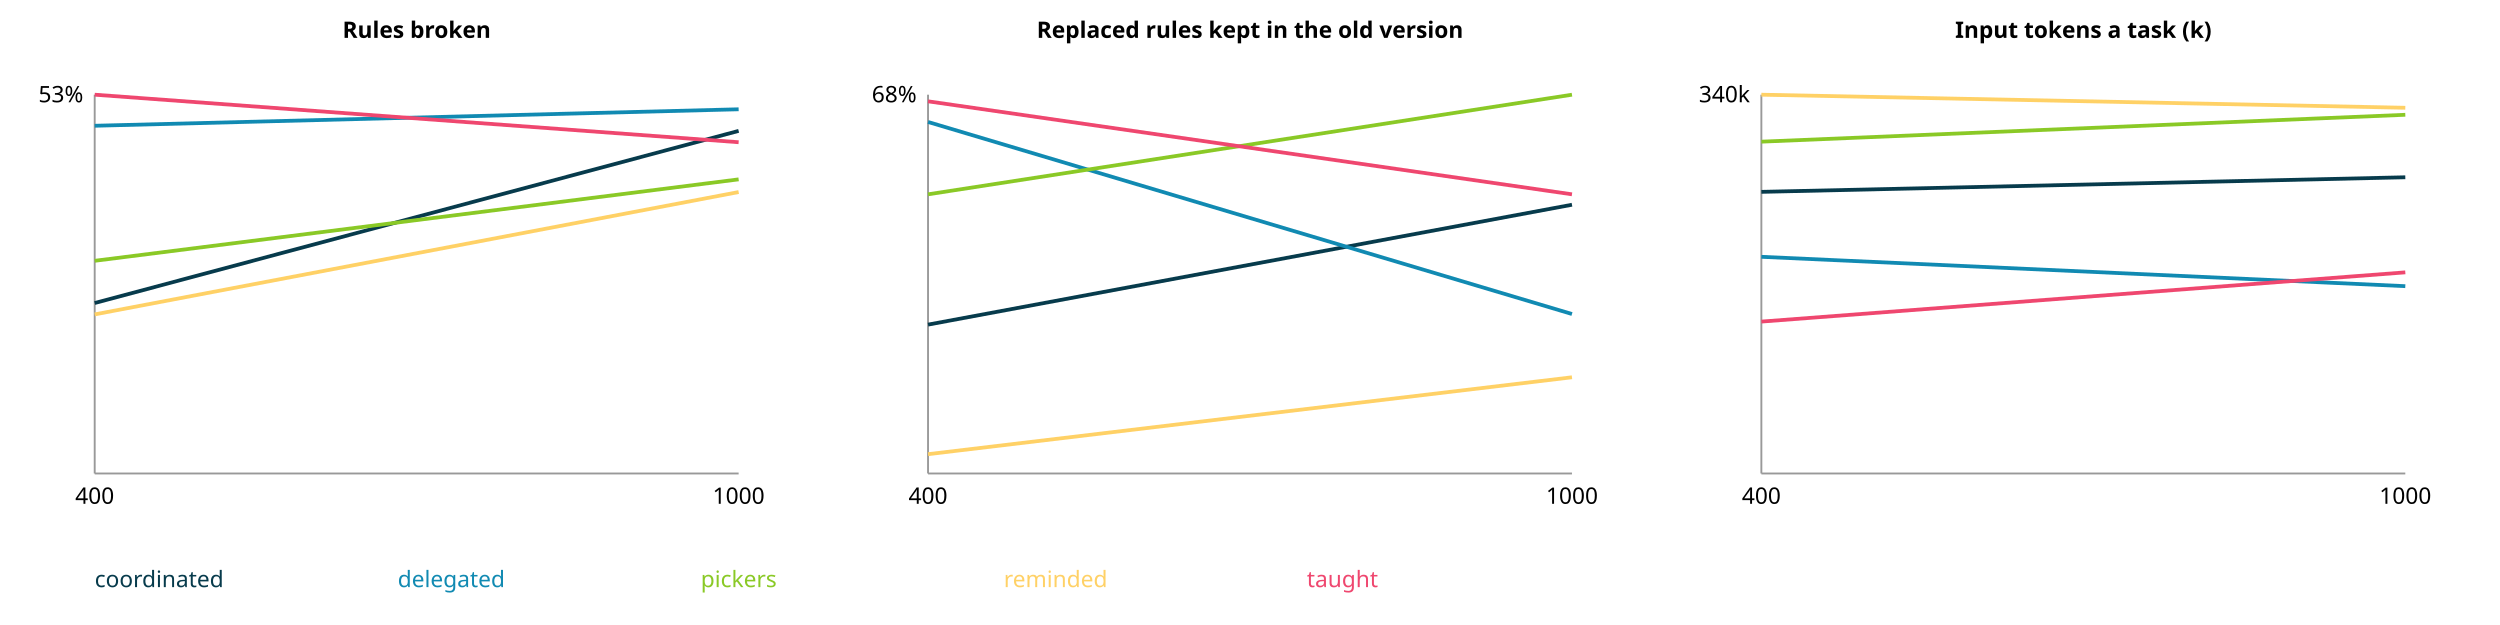
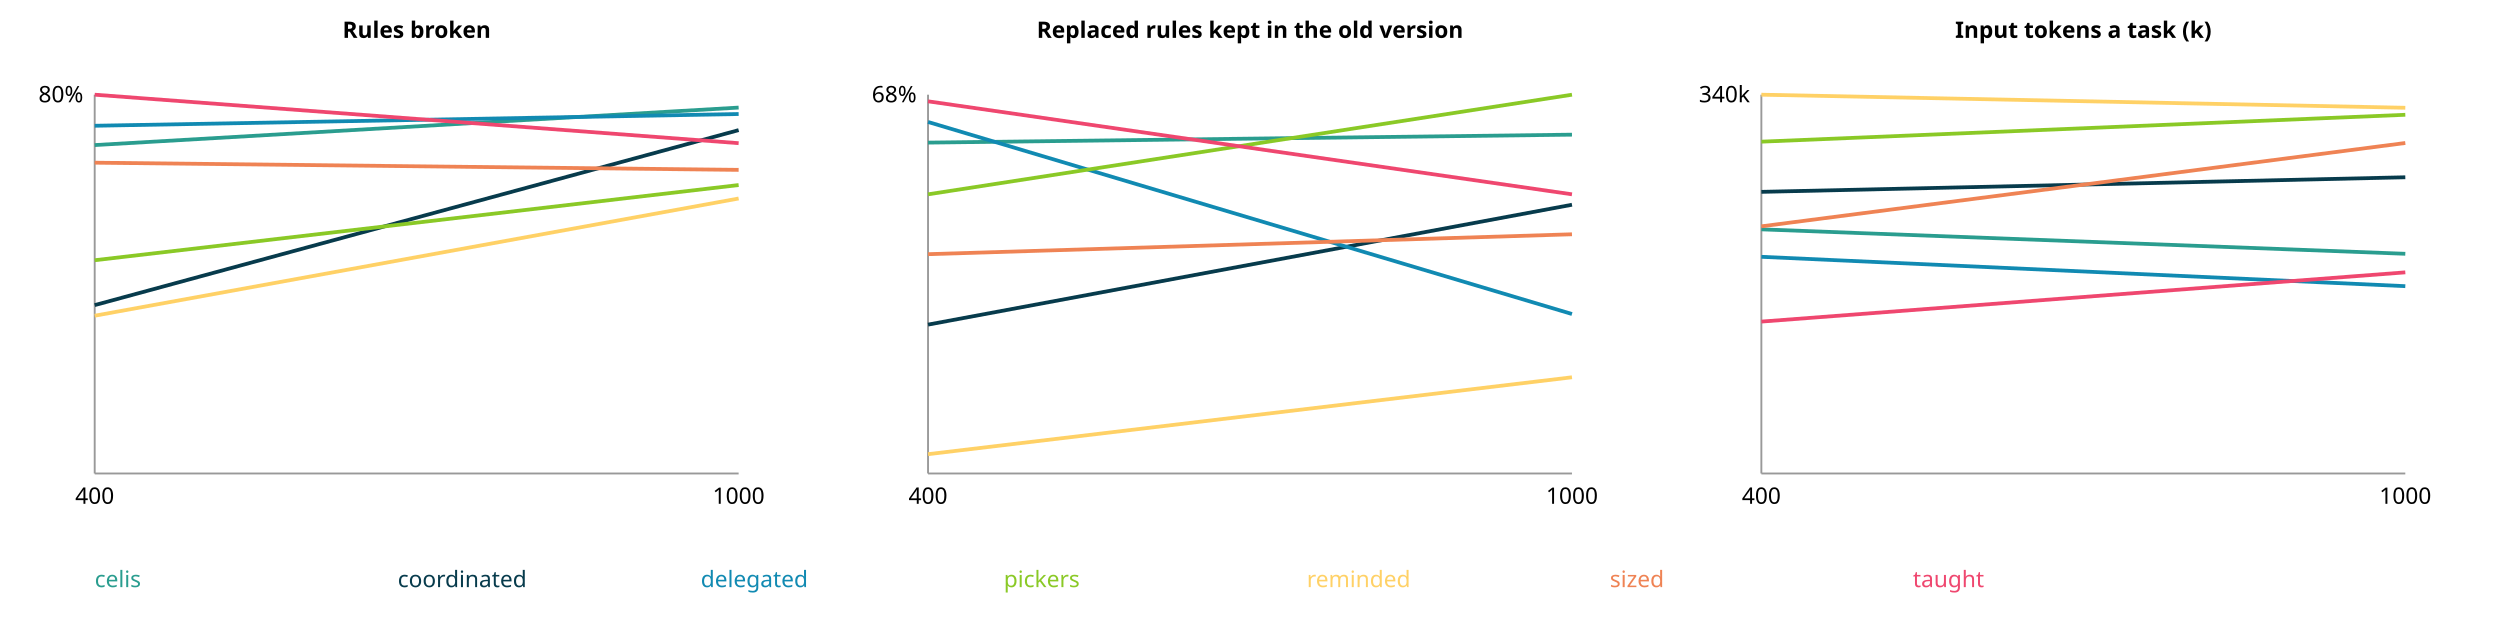
<svg xmlns="http://www.w3.org/2000/svg" width="1320" height="330" font-family="sans-serif" font-size="12">
  <rect width="100%" height="100%" fill="white" />
  <text x="220.0" y="20" text-anchor="middle" font-weight="bold">Rules broken</text>
  <line x1="50" y1="250" x2="390" y2="250" stroke="#999" />
  <line x1="50" y1="50" x2="50" y2="250" stroke="#999" />
-   <text x="44" y="54" text-anchor="end">53%</text>
+   <text x="44" y="54" text-anchor="end">80%</text>
  <text x="50.0" y="266" text-anchor="middle">400</text>
  <text x="390.0" y="266" text-anchor="middle">1000</text>
-   <polyline points="50.0,160.0 390.0,69.1" fill="none" stroke="#073b4c" stroke-width="2" />
-   <polyline points="50.0,66.4 390.0,57.7" fill="none" stroke="#118ab2" stroke-width="2" />
-   <polyline points="50.0,137.7 390.0,94.7" fill="none" stroke="#8ac926" stroke-width="2" />
-   <polyline points="50.0,166.0 390.0,101.4" fill="none" stroke="#ffd166" stroke-width="2" />
-   <polyline points="50.0,50.0 390.0,75.1" fill="none" stroke="#ef476f" stroke-width="2" />
+   <polyline points="50.0,76.6 390.0,56.8" fill="none" stroke="#2a9d8f" stroke-width="2" />
+   <polyline points="50.0,161.1 390.0,68.7" fill="none" stroke="#073b4c" stroke-width="2" />
+   <polyline points="50.0,66.4 390.0,60.2" fill="none" stroke="#118ab2" stroke-width="2" />
+   <polyline points="50.0,137.4 390.0,97.7" fill="none" stroke="#8ac926" stroke-width="2" />
+   <polyline points="50.0,166.7 390.0,104.8" fill="none" stroke="#ffd166" stroke-width="2" />
+   <polyline points="50.0,85.9 390.0,89.7" fill="none" stroke="#ef8354" stroke-width="2" />
+   <polyline points="50.0,50.0 390.0,75.6" fill="none" stroke="#ef476f" stroke-width="2" />
  <text x="660.0" y="20" text-anchor="middle" font-weight="bold">Replaced rules kept in the old version</text>
  <line x1="490" y1="250" x2="830" y2="250" stroke="#999" />
  <line x1="490" y1="50" x2="490" y2="250" stroke="#999" />
  <text x="484" y="54" text-anchor="end">68%</text>
  <text x="490.0" y="266" text-anchor="middle">400</text>
  <text x="830.0" y="266" text-anchor="middle">1000</text>
+   <polyline points="490.0,75.3 830.0,71.1" fill="none" stroke="#2a9d8f" stroke-width="2" />
  <polyline points="490.0,171.4 830.0,108.1" fill="none" stroke="#073b4c" stroke-width="2" />
  <polyline points="490.0,64.4 830.0,165.8" fill="none" stroke="#118ab2" stroke-width="2" />
  <polyline points="490.0,102.6 830.0,50.0" fill="none" stroke="#8ac926" stroke-width="2" />
  <polyline points="490.0,239.8 830.0,199.2" fill="none" stroke="#ffd166" stroke-width="2" />
+   <polyline points="490.0,134.2 830.0,123.7" fill="none" stroke="#ef8354" stroke-width="2" />
  <polyline points="490.0,53.5 830.0,102.6" fill="none" stroke="#ef476f" stroke-width="2" />
  <text x="1100.0" y="20" text-anchor="middle" font-weight="bold">Input tokens a task (k)</text>
  <line x1="930" y1="250" x2="1270" y2="250" stroke="#999" />
  <line x1="930" y1="50" x2="930" y2="250" stroke="#999" />
  <text x="924" y="54" text-anchor="end">340k</text>
  <text x="930.0" y="266" text-anchor="middle">400</text>
  <text x="1270.0" y="266" text-anchor="middle">1000</text>
+   <polyline points="930.0,121.1 1270.0,134.0" fill="none" stroke="#2a9d8f" stroke-width="2" />
  <polyline points="930.0,101.3 1270.0,93.6" fill="none" stroke="#073b4c" stroke-width="2" />
  <polyline points="930.0,135.6 1270.0,151.1" fill="none" stroke="#118ab2" stroke-width="2" />
  <polyline points="930.0,74.8 1270.0,60.6" fill="none" stroke="#8ac926" stroke-width="2" />
  <polyline points="930.0,50.0 1270.0,56.9" fill="none" stroke="#ffd166" stroke-width="2" />
+   <polyline points="930.0,119.5 1270.0,75.5" fill="none" stroke="#ef8354" stroke-width="2" />
  <polyline points="930.0,169.8 1270.0,143.8" fill="none" stroke="#ef476f" stroke-width="2" />
-   <text x="50" y="310" fill="#073b4c">coordinated</text>
-   <text x="210" y="310" fill="#118ab2">delegated</text>
-   <text x="370" y="310" fill="#8ac926">pickers</text>
-   <text x="530" y="310" fill="#ffd166">reminded</text>
-   <text x="690" y="310" fill="#ef476f">taught</text>
+   <text x="50" y="310" fill="#2a9d8f">celis</text>
+   <text x="210" y="310" fill="#073b4c">coordinated</text>
+   <text x="370" y="310" fill="#118ab2">delegated</text>
+   <text x="530" y="310" fill="#8ac926">pickers</text>
+   <text x="690" y="310" fill="#ffd166">reminded</text>
+   <text x="850" y="310" fill="#ef8354">sized</text>
+   <text x="1010" y="310" fill="#ef476f">taught</text>
</svg>
